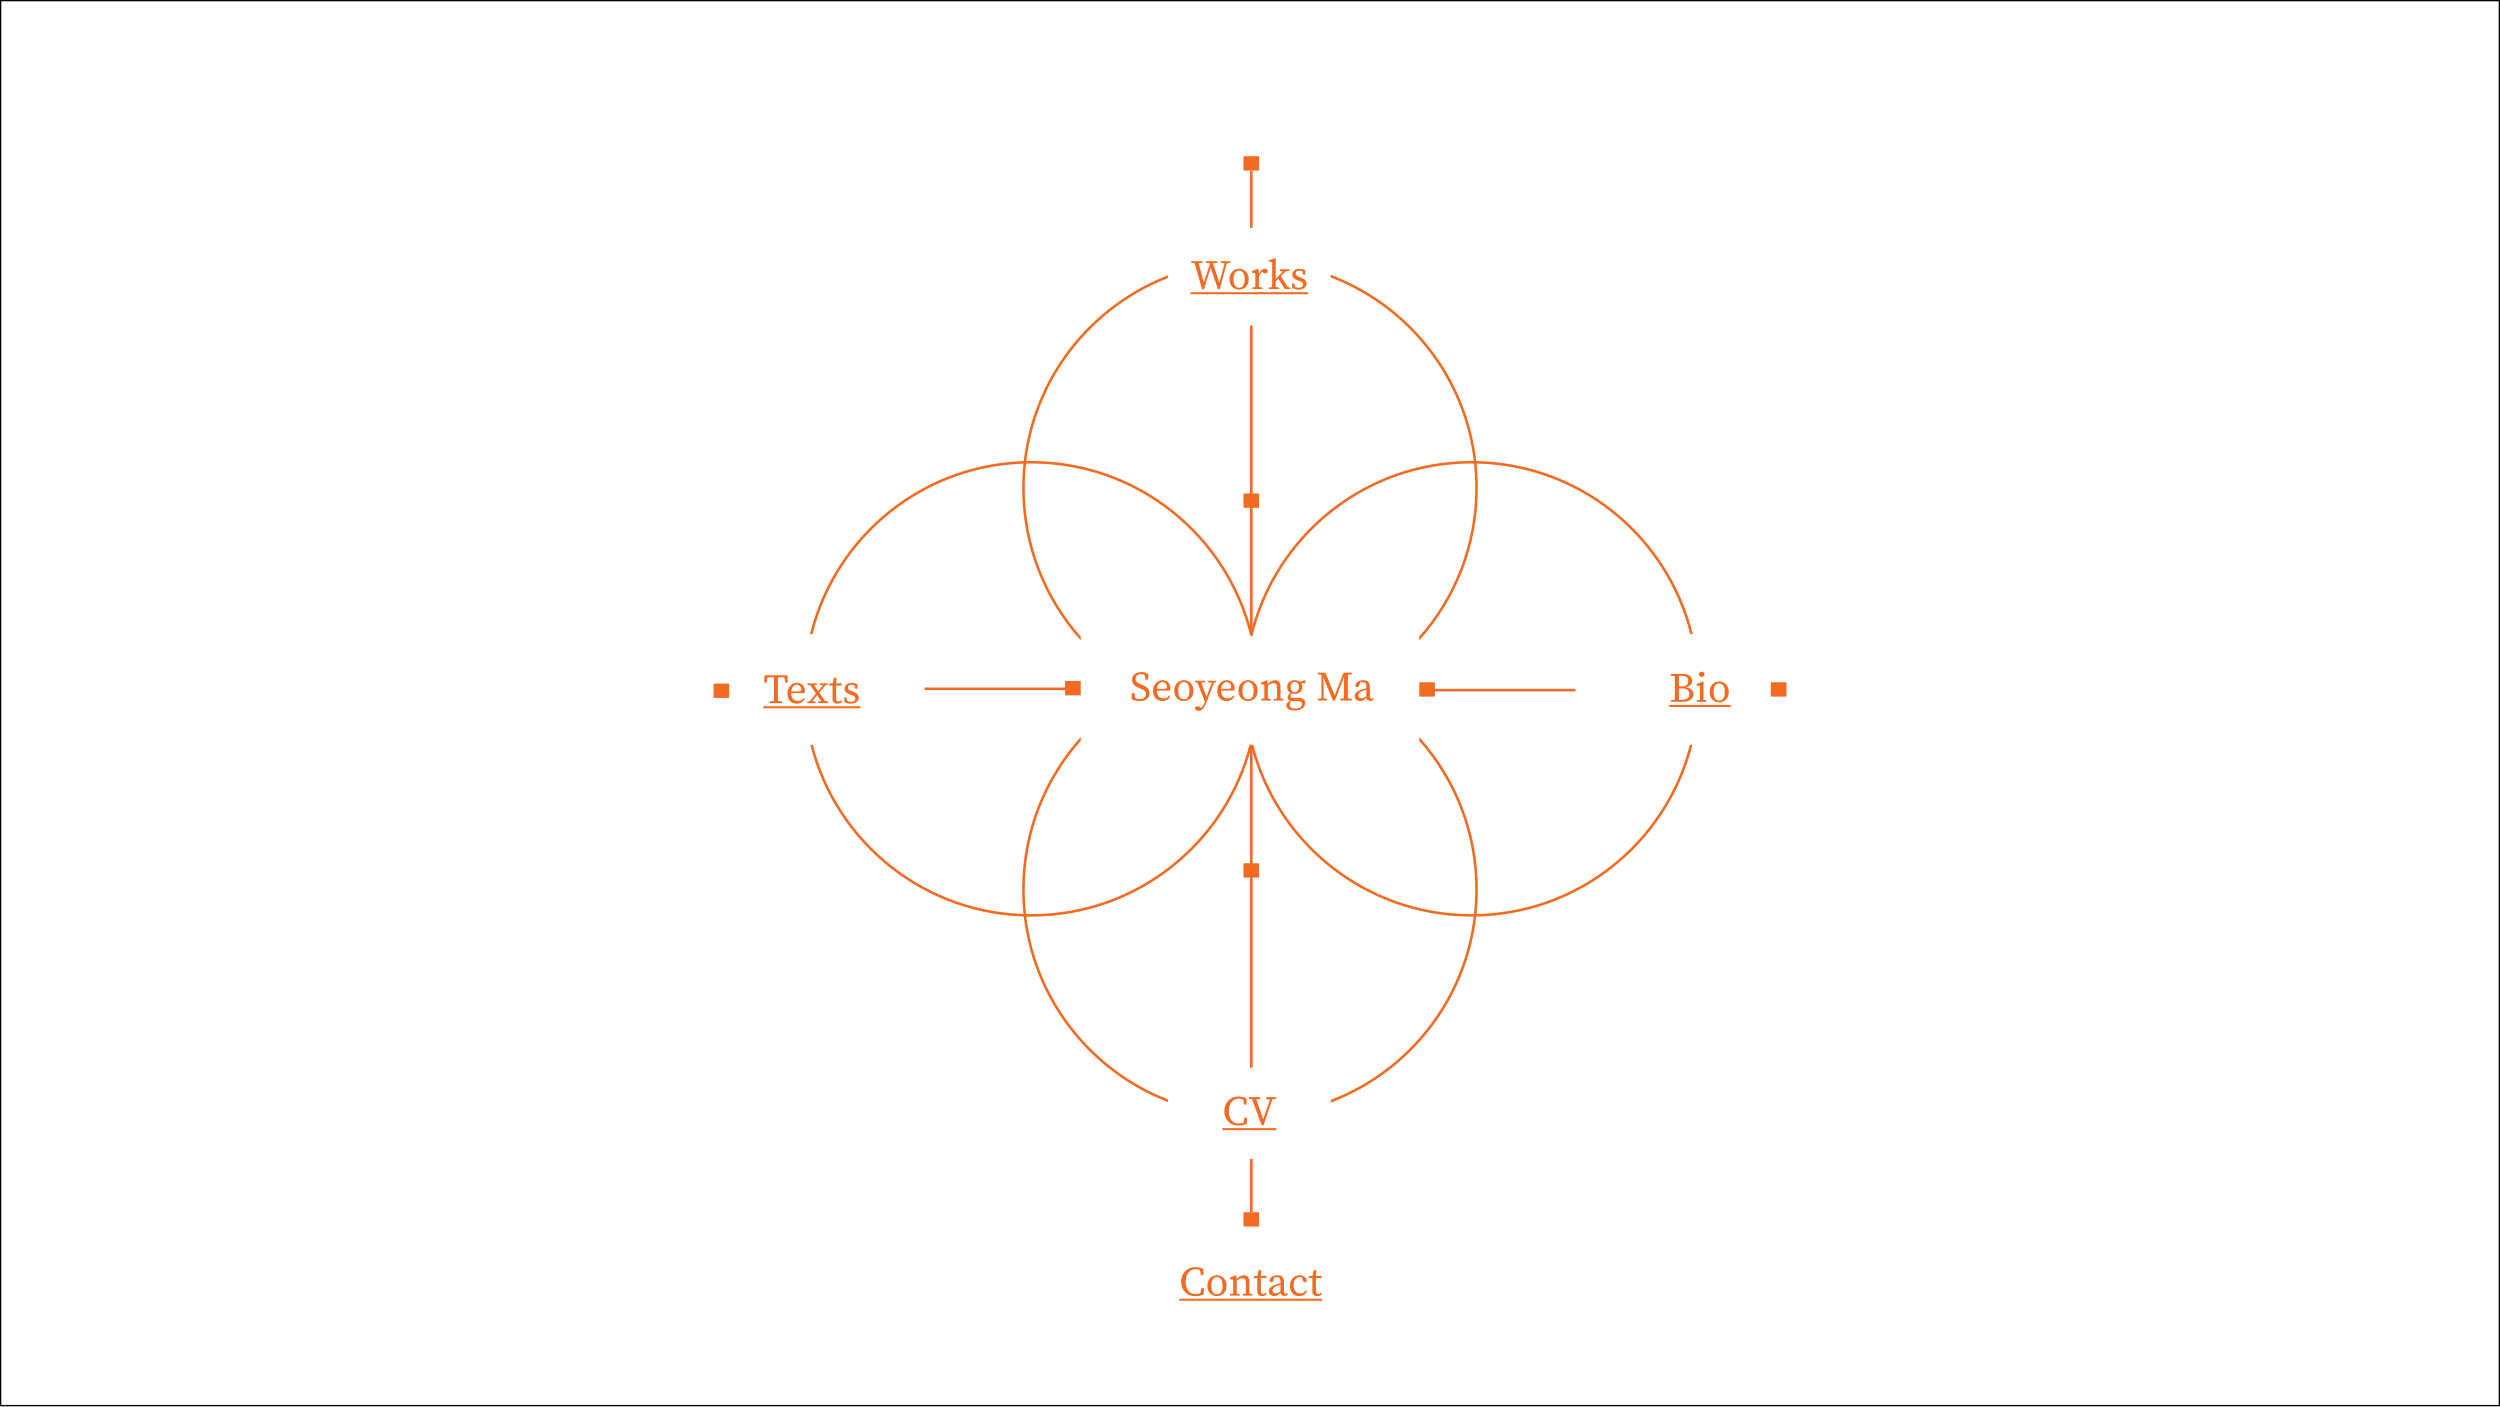
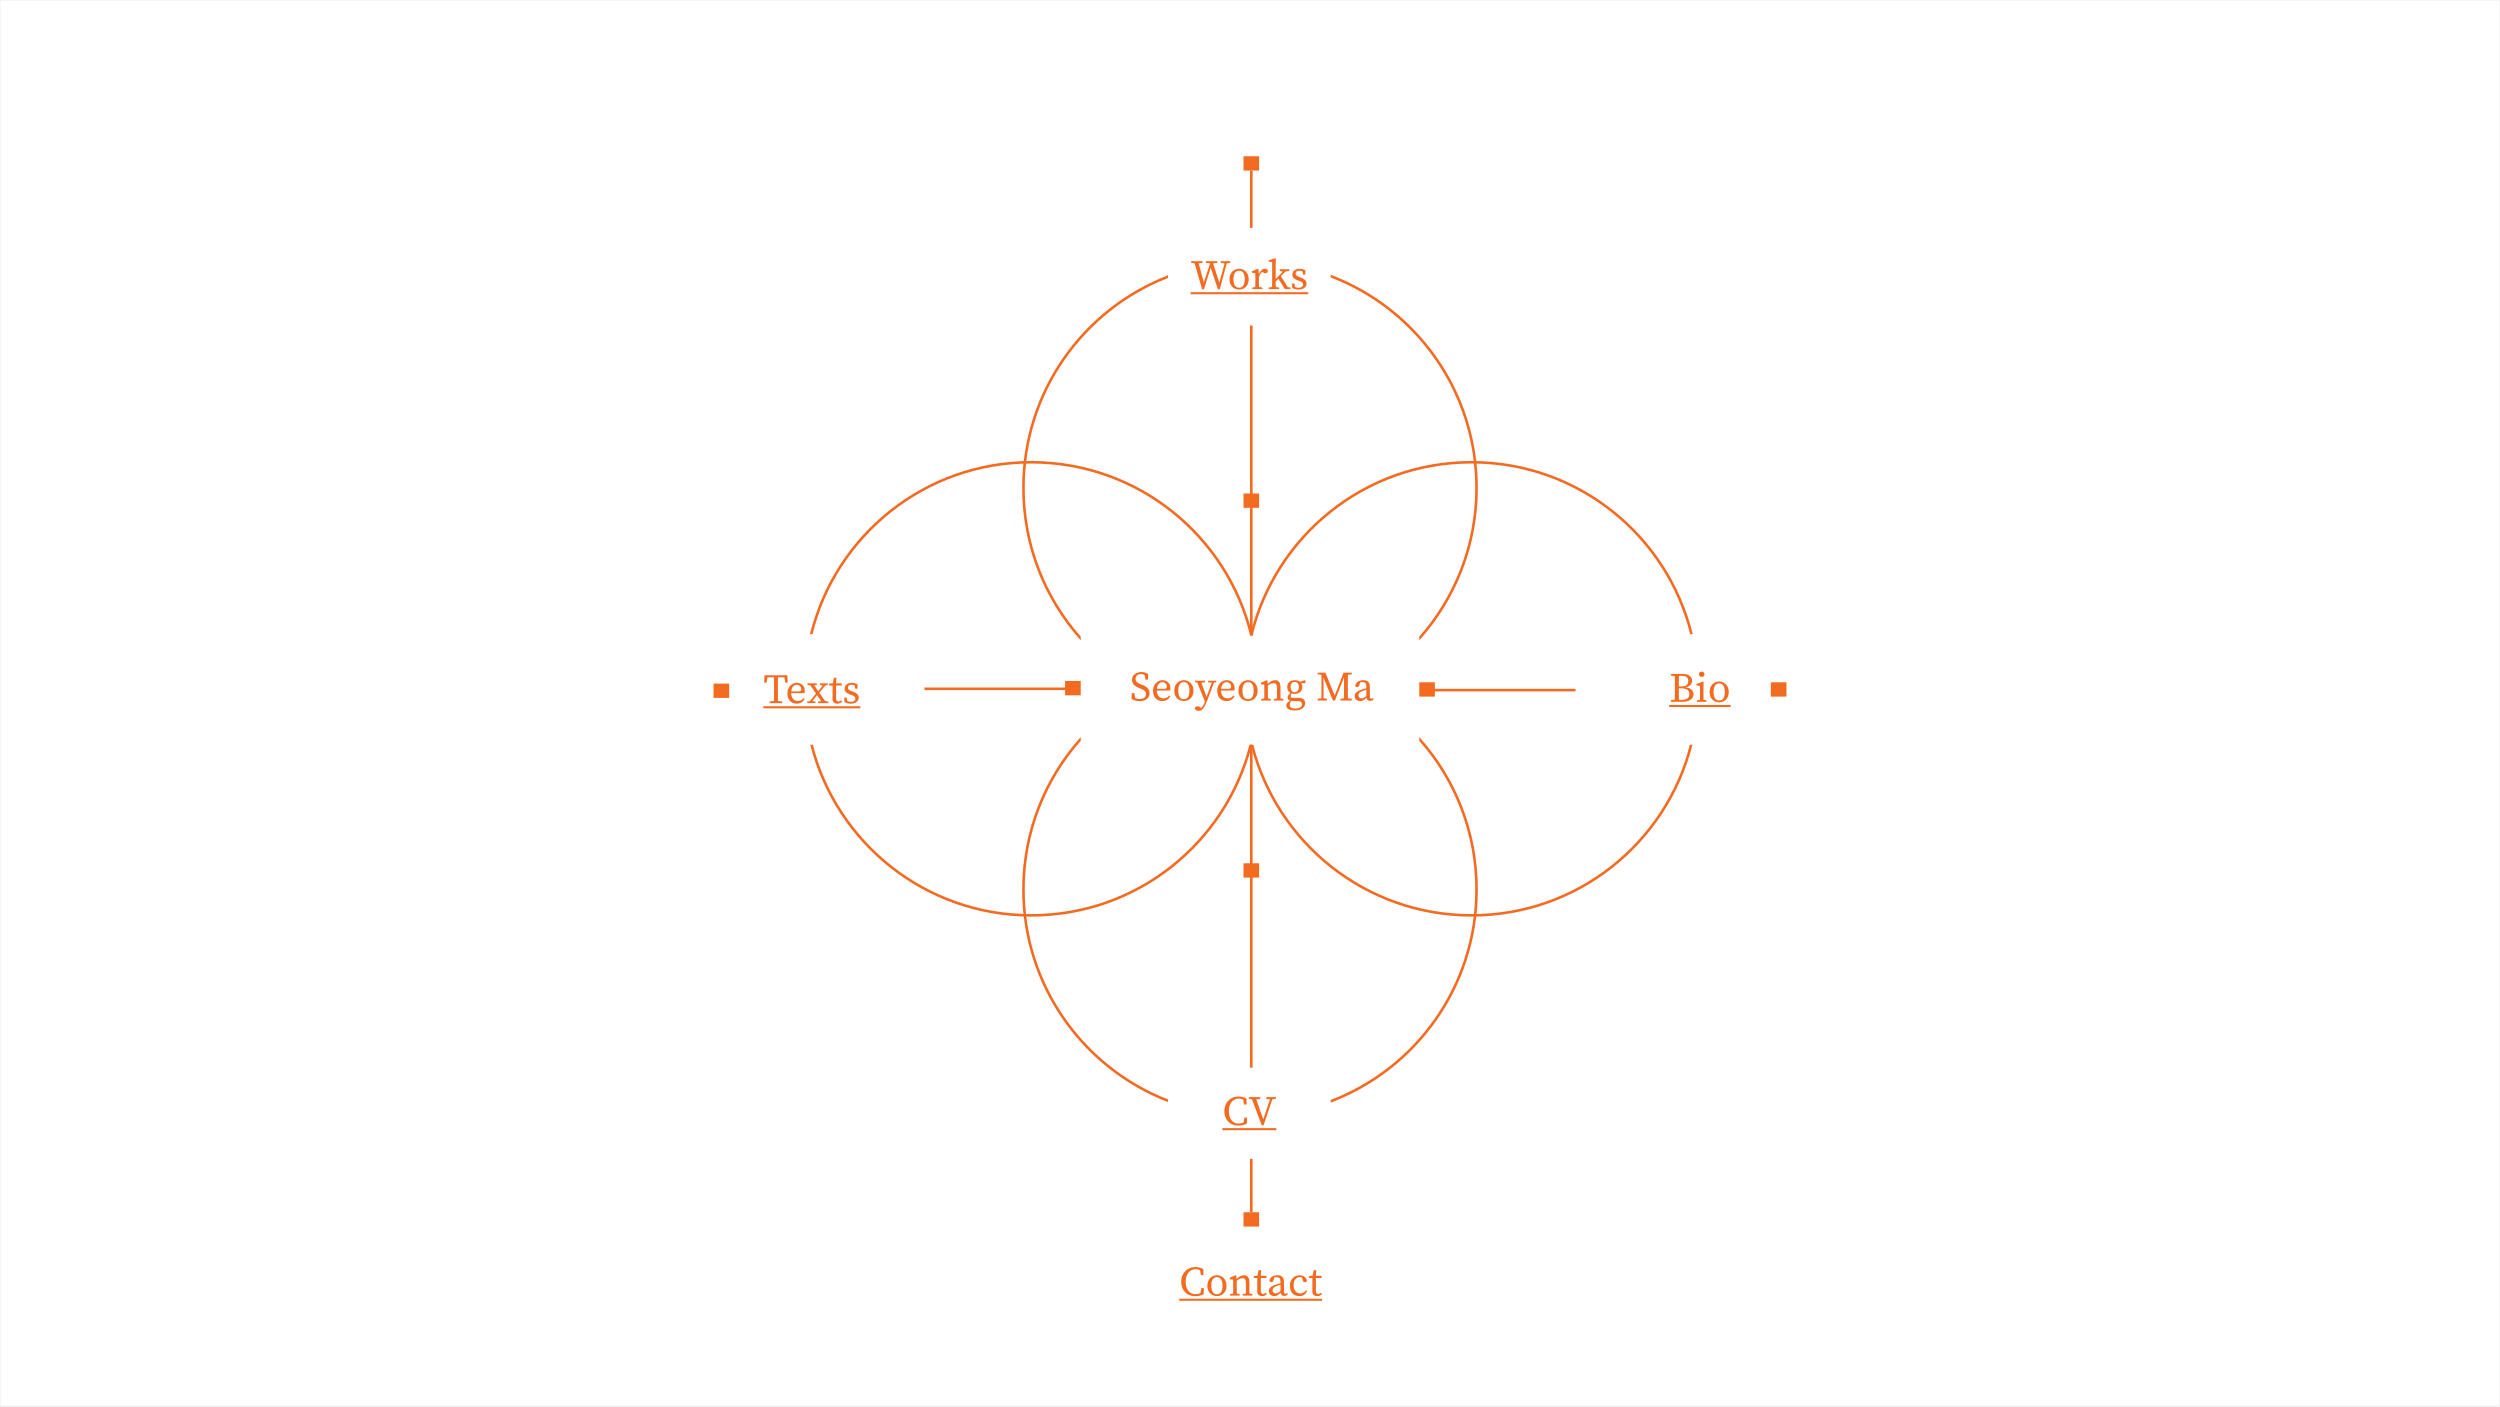
<svg xmlns="http://www.w3.org/2000/svg" width="1920" height="1080" viewBox="0 0 1920 1080" fill="none">
  <rect x="0.5" y="0.5" width="1919" height="1079" fill="white" />
-   <rect x="0.5" y="0.5" width="1919" height="1079" stroke="black" />
  <rect x="818" y="523" width="12" height="11" fill="#F36A21" />
  <rect x="1090" y="524" width="12" height="11" fill="#F36A21" />
  <rect x="955" y="379" width="12" height="11" fill="#F36A21" />
  <rect x="955" y="663" width="12" height="11" fill="#F36A21" />
  <rect x="548" y="525" width="12" height="11" fill="#F36A21" />
  <rect x="1360" y="524" width="12" height="11" fill="#F36A21" />
  <rect x="955" y="120" width="12" height="11" fill="#F36A21" />
  <rect x="955" y="931" width="12" height="11" fill="#F36A21" />
  <path d="M962 931H960V890H962V931ZM962 820H960V572H962V820ZM962 488H960V250H962V488ZM962 175H960V131H962V175Z" fill="#F36A21" />
  <path d="M1291.11 528.664H1289.35C1289.35 530.349 1289.35 531.907 1289.35 533.336C1289.37 534.744 1289.39 536.131 1289.41 537.496H1291.36C1293.41 537.496 1294.94 537.123 1295.94 536.376C1296.94 535.629 1297.44 534.552 1297.44 533.144C1297.44 531.651 1296.94 530.531 1295.94 529.784C1294.94 529.037 1293.33 528.664 1291.11 528.664ZM1291.62 519.064H1289.41C1289.39 520.429 1289.37 521.816 1289.35 523.224C1289.35 524.611 1289.35 525.933 1289.35 527.192H1291.01C1292.95 527.192 1294.36 526.861 1295.23 526.2C1296.11 525.539 1296.55 524.483 1296.55 523.032C1296.55 521.581 1296.13 520.557 1295.3 519.96C1294.49 519.363 1293.26 519.064 1291.62 519.064ZM1283.3 518.904V517.592H1292.58C1294.8 517.592 1296.51 518.083 1297.73 519.064C1298.95 520.045 1299.55 521.293 1299.55 522.808C1299.55 523.939 1299.17 524.973 1298.4 525.912C1297.63 526.851 1296.37 527.501 1294.59 527.864C1296.73 528.163 1298.26 528.792 1299.2 529.752C1300.16 530.712 1300.64 531.843 1300.64 533.144C1300.64 534.104 1300.35 535.032 1299.78 535.928C1299.22 536.824 1298.32 537.56 1297.06 538.136C1295.8 538.712 1294.15 539 1292.1 539H1283.3V537.688L1286.24 537.336C1286.29 535.992 1286.31 534.627 1286.31 533.24C1286.31 531.853 1286.31 530.467 1286.31 529.08V527.512C1286.31 526.125 1286.31 524.749 1286.31 523.384C1286.31 521.997 1286.29 520.621 1286.24 519.256L1283.3 518.904ZM1303.14 539V537.848L1305.54 537.4C1305.56 536.589 1305.57 535.715 1305.57 534.776C1305.59 533.816 1305.6 532.984 1305.6 532.28V530.776C1305.6 529.901 1305.59 529.176 1305.57 528.6C1305.57 528.003 1305.55 527.384 1305.5 526.744L1302.94 526.456V525.336L1307.87 523.384L1308.35 523.704L1308.26 528.056V532.28C1308.26 532.984 1308.26 533.816 1308.26 534.776C1308.28 535.715 1308.3 536.589 1308.32 537.4L1310.56 537.848V539H1303.14ZM1306.91 519.864C1306.31 519.864 1305.8 519.672 1305.38 519.288C1304.97 518.904 1304.77 518.413 1304.77 517.816C1304.77 517.197 1304.97 516.707 1305.38 516.344C1305.8 515.96 1306.31 515.768 1306.91 515.768C1307.51 515.768 1308.01 515.96 1308.42 516.344C1308.84 516.707 1309.06 517.197 1309.06 517.816C1309.06 518.413 1308.84 518.904 1308.42 519.288C1308.01 519.672 1307.51 519.864 1306.91 519.864ZM1320.31 539.416C1319.08 539.416 1317.89 539.128 1316.76 538.552C1315.65 537.955 1314.75 537.069 1314.04 535.896C1313.34 534.701 1312.99 533.229 1312.99 531.48C1312.99 529.709 1313.34 528.227 1314.04 527.032C1314.75 525.816 1315.65 524.909 1316.76 524.312C1317.89 523.693 1319.08 523.384 1320.31 523.384C1321.55 523.384 1322.73 523.693 1323.83 524.312C1324.97 524.909 1325.88 525.816 1326.59 527.032C1327.31 528.227 1327.67 529.709 1327.67 531.48C1327.67 533.229 1327.31 534.701 1326.59 535.896C1325.88 537.069 1324.97 537.955 1323.83 538.552C1322.73 539.128 1321.55 539.416 1320.31 539.416ZM1320.31 537.976C1321.7 537.976 1322.77 537.432 1323.51 536.344C1324.26 535.235 1324.63 533.613 1324.63 531.48C1324.63 529.325 1324.26 527.683 1323.51 526.552C1322.77 525.421 1321.7 524.856 1320.31 524.856C1318.93 524.856 1317.86 525.421 1317.11 526.552C1316.39 527.683 1316.03 529.325 1316.03 531.48C1316.03 533.613 1316.39 535.235 1317.11 536.344C1317.86 537.432 1318.93 537.976 1320.31 537.976Z" fill="#F36A21" />
  <path d="M1281.89 541.4H1329.11V543H1281.89V541.4Z" fill="#F36A21" />
  <a href="https://www.seoyeong-ma.com/bio.html">
    <rect fill="black" fill-opacity="0" x="30.891" y="9.452" width="47.224" height="40.096" />
  </a>
  <path d="M586.89 524.288L587.146 518.592H604.682L604.938 524.288H603.082L602.378 520.192H597.482C597.461 521.557 597.439 522.933 597.418 524.32C597.418 525.707 597.418 527.104 597.418 528.512V530.08C597.418 531.445 597.418 532.821 597.418 534.208C597.439 535.573 597.461 536.949 597.482 538.336L600.746 538.688V540H591.082V538.688L594.346 538.336C594.389 536.971 594.41 535.605 594.41 534.24C594.41 532.853 594.41 531.467 594.41 530.08V528.512C594.41 527.125 594.41 525.739 594.41 524.352C594.41 522.965 594.389 521.579 594.346 520.192H589.45L588.746 524.288H586.89ZM611.921 525.856C611.323 525.856 610.715 526.027 610.097 526.368C609.499 526.709 608.977 527.253 608.529 528C608.102 528.747 607.825 529.739 607.697 530.976H613.521C614.289 530.976 614.79 530.816 615.025 530.496C615.281 530.176 615.409 529.781 615.409 529.312C615.409 528.693 615.249 528.128 614.929 527.616C614.63 527.083 614.214 526.656 613.681 526.336C613.169 526.016 612.582 525.856 611.921 525.856ZM611.889 540.416C609.734 540.416 608.006 539.723 606.705 538.336C605.403 536.928 604.753 534.997 604.753 532.544C604.753 530.901 605.083 529.472 605.745 528.256C606.427 527.04 607.323 526.091 608.433 525.408C609.563 524.725 610.79 524.384 612.113 524.384C613.222 524.384 614.225 524.629 615.121 525.12C616.017 525.611 616.731 526.315 617.265 527.232C617.798 528.128 618.065 529.227 618.065 530.528C618.065 530.891 618.043 531.232 618.001 531.552C617.958 531.851 617.905 532.107 617.841 532.32H607.633C607.675 534.283 608.166 535.776 609.105 536.8C610.043 537.824 611.281 538.336 612.817 538.336C613.841 538.336 614.694 538.133 615.377 537.728C616.059 537.301 616.689 536.757 617.265 536.096L618.033 536.704C617.435 537.835 616.625 538.741 615.601 539.424C614.577 540.085 613.339 540.416 611.889 540.416ZM629.737 526.048V524.8H635.721V526.048L633.833 526.4L629.257 532.032L633.705 538.4L636.137 538.848V540H628.329V538.848L630.601 538.432L627.465 533.856L623.945 538.432L626.345 538.848V540H619.945V538.848L621.993 538.464L626.665 532.672L622.377 526.4L620.169 526.048V524.8H627.305V526.048L625.353 526.4L628.425 530.848L631.849 526.464L629.737 526.048ZM643.029 540.416C641.919 540.416 641.034 540.117 640.373 539.52C639.711 538.923 639.381 538.005 639.381 536.768C639.381 536.363 639.381 535.968 639.381 535.584C639.402 535.179 639.413 534.667 639.413 534.048V526.496H636.757V525.088L639.605 524.736L640.437 520.448H642.357L642.165 524.8H646.485V526.496H642.133V536.416C642.133 537.227 642.293 537.824 642.613 538.208C642.933 538.571 643.359 538.752 643.893 538.752C644.255 538.752 644.597 538.677 644.917 538.528C645.258 538.379 645.631 538.165 646.037 537.888L646.805 538.72C645.93 539.851 644.671 540.416 643.029 540.416ZM653.275 540.416C652.379 540.416 651.558 540.309 650.811 540.096C650.064 539.904 649.296 539.605 648.507 539.2L648.379 535.68H650.139L650.747 538.464C651.494 538.805 652.358 538.976 653.339 538.976C654.555 538.976 655.451 538.752 656.027 538.304C656.624 537.856 656.923 537.269 656.923 536.544C656.923 535.861 656.678 535.317 656.187 534.912C655.696 534.485 654.95 534.101 653.947 533.76L652.475 533.216C651.302 532.789 650.363 532.235 649.659 531.552C648.955 530.869 648.603 529.984 648.603 528.896C648.603 528.107 648.816 527.371 649.243 526.688C649.67 526.005 650.299 525.451 651.131 525.024C651.963 524.597 652.976 524.384 654.171 524.384C655.046 524.384 655.835 524.501 656.539 524.736C657.264 524.949 657.968 525.269 658.651 525.696L658.523 528.96H656.859L656.347 526.4C655.622 526.037 654.886 525.856 654.139 525.856C653.158 525.856 652.411 526.059 651.899 526.464C651.408 526.848 651.163 527.371 651.163 528.032C651.163 528.736 651.376 529.269 651.803 529.632C652.251 529.995 653.019 530.379 654.107 530.784L655.099 531.136C656.699 531.733 657.83 532.416 658.491 533.184C659.174 533.952 659.515 534.837 659.515 535.84C659.515 536.651 659.28 537.408 658.811 538.112C658.342 538.795 657.648 539.349 656.731 539.776C655.814 540.203 654.662 540.416 653.275 540.416Z" fill="#F36A21" />
  <path d="M586.25 542.4H660.763V544H586.25V542.4Z" fill="#F36A21" />
  <a href="https://www.seoyeong-ma.com/texts.html">
    <rect fill="black" fill-opacity="0" x="17.25" y="9.452" width="74.513" height="40.096" />
  </a>
  <path d="M937.576 201.904V200.592H944.84V201.904L942.152 202.288L936.744 222.224H935.368L929.832 205.648L924.616 222.224H923.24L917.48 202.224L914.824 201.904V200.592H923.528V201.904L920.584 202.256L924.52 216.944L929.384 202.288L926.184 201.904V200.592H934.888V201.904L931.656 202.288L936.424 217.104L940.488 202.32L937.576 201.904ZM951.612 222.416C950.374 222.416 949.19 222.128 948.06 221.552C946.95 220.955 946.044 220.069 945.34 218.896C944.636 217.701 944.284 216.229 944.284 214.48C944.284 212.709 944.636 211.227 945.34 210.032C946.044 208.816 946.95 207.909 948.06 207.312C949.19 206.693 950.374 206.384 951.612 206.384C952.849 206.384 954.022 206.693 955.132 207.312C956.262 207.909 957.18 208.816 957.884 210.032C958.609 211.227 958.972 212.709 958.972 214.48C958.972 216.229 958.609 217.701 957.884 218.896C957.18 220.069 956.262 220.955 955.132 221.552C954.022 222.128 952.849 222.416 951.612 222.416ZM951.612 220.976C952.998 220.976 954.065 220.432 954.812 219.344C955.558 218.235 955.932 216.613 955.932 214.48C955.932 212.325 955.558 210.683 954.812 209.552C954.065 208.421 952.998 207.856 951.612 207.856C950.225 207.856 949.158 208.421 948.412 209.552C947.686 210.683 947.324 212.325 947.324 214.48C947.324 216.613 947.686 218.235 948.412 219.344C949.158 220.432 950.225 220.976 951.612 220.976ZM961.75 222V220.848L964.054 220.432C964.076 219.621 964.086 218.747 964.086 217.808C964.108 216.848 964.118 216.005 964.118 215.28V213.744C964.118 212.869 964.108 212.144 964.086 211.568C964.086 210.992 964.065 210.384 964.022 209.744L961.494 209.456V208.336L965.974 206.384L966.454 206.704L966.806 210.48C967.34 209.2 968.022 208.197 968.854 207.472C969.708 206.747 970.561 206.384 971.414 206.384C971.905 206.384 972.364 206.491 972.79 206.704C973.217 206.917 973.526 207.205 973.718 207.568C973.718 209.125 973.089 209.904 971.83 209.904C971.468 209.904 971.126 209.84 970.806 209.712C970.486 209.563 970.177 209.36 969.878 209.104L969.494 208.752C968.854 209.221 968.321 209.797 967.894 210.48C967.468 211.163 967.116 211.963 966.838 212.88V215.28C966.838 215.984 966.838 216.805 966.838 217.744C966.86 218.683 966.881 219.557 966.902 220.368L969.526 220.848V222H961.75ZM974.394 222V220.848L976.954 220.4C976.975 219.547 976.986 218.693 976.986 217.84C977.007 216.965 977.018 216.112 977.018 215.28V201.232L974.394 200.912V199.792L979.386 198.352L979.834 198.608L979.706 203.152V214.32L985.178 208.624L982.81 208.048V206.8H990.266V208.048L987.258 208.496L983.738 212.112L988.986 220.464L991.098 220.848V222H986.746L981.818 214.064L979.706 216.24C979.706 216.923 979.706 217.616 979.706 218.32C979.727 219.024 979.748 219.717 979.77 220.4L982.33 220.848V222H974.394ZM997.181 222.416C996.285 222.416 995.464 222.309 994.717 222.096C993.971 221.904 993.203 221.605 992.413 221.2L992.285 217.68H994.045L994.653 220.464C995.4 220.805 996.264 220.976 997.245 220.976C998.461 220.976 999.357 220.752 999.933 220.304C1000.53 219.856 1000.83 219.269 1000.83 218.544C1000.83 217.861 1000.58 217.317 1000.09 216.912C999.603 216.485 998.856 216.101 997.853 215.76L996.381 215.216C995.208 214.789 994.269 214.235 993.565 213.552C992.861 212.869 992.509 211.984 992.509 210.896C992.509 210.107 992.723 209.371 993.149 208.688C993.576 208.005 994.205 207.451 995.037 207.024C995.869 206.597 996.883 206.384 998.077 206.384C998.952 206.384 999.741 206.501 1000.45 206.736C1001.17 206.949 1001.87 207.269 1002.56 207.696L1002.43 210.96H1000.77L1000.25 208.4C999.528 208.037 998.792 207.856 998.045 207.856C997.064 207.856 996.317 208.059 995.805 208.464C995.315 208.848 995.069 209.371 995.069 210.032C995.069 210.736 995.283 211.269 995.709 211.632C996.157 211.995 996.925 212.379 998.013 212.784L999.005 213.136C1000.61 213.733 1001.74 214.416 1002.4 215.184C1003.08 215.952 1003.42 216.837 1003.42 217.84C1003.42 218.651 1003.19 219.408 1002.72 220.112C1002.25 220.795 1001.55 221.349 1000.64 221.776C999.72 222.203 998.568 222.416 997.181 222.416Z" fill="#F36A21" />
  <path d="M914.344 224.4H1004.67V226H914.344V224.4Z" fill="#F36A21" />
  <a href="https://www.seoyeong-ma.com/works.html">
    <rect fill="black" fill-opacity="0" x="9.344" y="9.452" width="90.326" height="40.096" />
  </a>
  <path d="M951.133 864.48C948.979 864.48 947.08 864.011 945.437 863.072C943.816 862.112 942.547 860.789 941.629 859.104C940.733 857.419 940.285 855.477 940.285 853.28C940.285 851.659 940.552 850.176 941.085 848.832C941.64 847.467 942.397 846.283 943.357 845.28C944.339 844.277 945.48 843.499 946.781 842.944C948.104 842.389 949.544 842.112 951.101 842.112C951.976 842.112 952.957 842.219 954.045 842.432C955.133 842.624 956.211 843.029 957.277 843.648L957.405 848.288H955.421L954.781 844.576C954.205 844.256 953.64 844.032 953.085 843.904C952.552 843.776 952.029 843.712 951.517 843.712C950.088 843.712 948.787 844.075 947.613 844.8C946.44 845.525 945.501 846.603 944.797 848.032C944.115 849.44 943.773 851.189 943.773 853.28C943.773 855.371 944.093 857.131 944.733 858.56C945.373 859.989 946.259 861.067 947.389 861.792C948.541 862.517 949.843 862.88 951.293 862.88C951.912 862.88 952.541 862.816 953.181 862.688C953.843 862.539 954.483 862.315 955.101 862.016L955.741 858.304H957.725L957.597 862.944C956.616 863.477 955.571 863.861 954.461 864.096C953.373 864.352 952.264 864.48 951.133 864.48ZM959.136 843.904V842.592H967.872V844.032L964.8 844.32L970.176 859.648L975.36 844.352L972.544 844.032V842.592H979.936V843.904L977.152 844.288L970.4 864.224H968.992L961.536 844.192L959.136 843.904Z" fill="#F36A21" />
  <path d="M938.781 866.4H980.224V868H938.781V866.4Z" fill="#F36A21" />
  <a href="https://www.seoyeong-ma.com/cv.html">
    <rect fill="black" fill-opacity="0" x="33.781" y="9.452" width="41.443" height="40.096" />
  </a>
  <path d="M917.993 995.48C915.838 995.48 913.939 995.011 912.297 994.072C910.675 993.112 909.406 991.789 908.489 990.104C907.593 988.419 907.145 986.477 907.145 984.28C907.145 982.659 907.411 981.176 907.945 979.832C908.499 978.467 909.257 977.283 910.217 976.28C911.198 975.277 912.339 974.499 913.641 973.944C914.963 973.389 916.403 973.112 917.961 973.112C918.835 973.112 919.817 973.219 920.905 973.432C921.993 973.624 923.07 974.029 924.137 974.648L924.265 979.288H922.281L921.641 975.576C921.065 975.256 920.499 975.032 919.945 974.904C919.411 974.776 918.889 974.712 918.377 974.712C916.947 974.712 915.646 975.075 914.473 975.8C913.299 976.525 912.361 977.603 911.657 979.032C910.974 980.44 910.633 982.189 910.633 984.28C910.633 986.371 910.953 988.131 911.593 989.56C912.233 990.989 913.118 992.067 914.249 992.792C915.401 993.517 916.702 993.88 918.153 993.88C918.771 993.88 919.401 993.816 920.041 993.688C920.702 993.539 921.342 993.315 921.961 993.016L922.601 989.304H924.585L924.457 993.944C923.475 994.477 922.43 994.861 921.321 995.096C920.233 995.352 919.123 995.48 917.993 995.48ZM934.596 995.416C933.359 995.416 932.175 995.128 931.044 994.552C929.935 993.955 929.028 993.069 928.324 991.896C927.62 990.701 927.268 989.229 927.268 987.48C927.268 985.709 927.62 984.227 928.324 983.032C929.028 981.816 929.935 980.909 931.044 980.312C932.175 979.693 933.359 979.384 934.596 979.384C935.833 979.384 937.007 979.693 938.116 980.312C939.247 980.909 940.164 981.816 940.868 983.032C941.593 984.227 941.956 985.709 941.956 987.48C941.956 989.229 941.593 990.701 940.868 991.896C940.164 993.069 939.247 993.955 938.116 994.552C937.007 995.128 935.833 995.416 934.596 995.416ZM934.596 993.976C935.983 993.976 937.049 993.432 937.796 992.344C938.543 991.235 938.916 989.613 938.916 987.48C938.916 985.325 938.543 983.683 937.796 982.552C937.049 981.421 935.983 980.856 934.596 980.856C933.209 980.856 932.143 981.421 931.396 982.552C930.671 983.683 930.308 985.325 930.308 987.48C930.308 989.613 930.671 991.235 931.396 992.344C932.143 993.432 933.209 993.976 934.596 993.976ZM944.671 995V993.848L947.039 993.4C947.06 992.589 947.071 991.715 947.071 990.776C947.092 989.837 947.103 989.005 947.103 988.28V986.744C947.103 985.869 947.092 985.144 947.071 984.568C947.071 983.992 947.049 983.384 947.007 982.744L944.479 982.456V981.336L948.959 979.384L949.439 979.704L949.695 982.264C950.484 981.411 951.391 980.717 952.415 980.184C953.439 979.651 954.441 979.384 955.423 979.384C956.809 979.384 957.833 979.853 958.495 980.792C959.177 981.709 959.519 983.213 959.519 985.304V988.28C959.519 989.005 959.519 989.837 959.519 990.776C959.54 991.715 959.561 992.589 959.583 993.4L961.823 993.848V995H954.399V993.848L956.767 993.4C956.788 992.611 956.799 991.747 956.799 990.808C956.82 989.848 956.831 989.005 956.831 988.28V985.56C956.831 984.088 956.617 983.075 956.191 982.52C955.785 981.965 955.113 981.688 954.175 981.688C953.449 981.688 952.745 981.837 952.063 982.136C951.38 982.435 950.633 982.925 949.823 983.608V988.28C949.823 988.984 949.823 989.816 949.823 990.776C949.844 991.715 949.865 992.589 949.887 993.4L952.095 993.848V995H944.671ZM969.201 995.416C968.091 995.416 967.206 995.117 966.545 994.52C965.883 993.923 965.553 993.005 965.553 991.768C965.553 991.363 965.553 990.968 965.553 990.584C965.574 990.179 965.585 989.667 965.585 989.048V981.496H962.929V980.088L965.777 979.736L966.609 975.448H968.529L968.337 979.8H972.657V981.496H968.305V991.416C968.305 992.227 968.465 992.824 968.785 993.208C969.105 993.571 969.531 993.752 970.065 993.752C970.427 993.752 970.769 993.677 971.089 993.528C971.43 993.379 971.803 993.165 972.209 992.888L972.977 993.72C972.102 994.851 970.843 995.416 969.201 995.416ZM986.359 995.32C985.591 995.32 984.951 995.096 984.439 994.648C983.927 994.2 983.607 993.603 983.479 992.856C982.604 993.709 981.836 994.349 981.175 994.776C980.514 995.203 979.714 995.416 978.775 995.416C977.602 995.416 976.588 995.085 975.735 994.424C974.903 993.741 974.487 992.739 974.487 991.416C974.487 990.797 974.626 990.221 974.903 989.688C975.202 989.155 975.735 988.632 976.503 988.12C977.271 987.608 978.37 987.096 979.799 986.584C980.29 986.413 980.855 986.232 981.495 986.04C982.135 985.848 982.775 985.677 983.415 985.528V984.728C983.415 983.171 983.18 982.136 982.711 981.624C982.242 981.112 981.474 980.856 980.407 980.856C980.172 980.856 979.906 980.867 979.607 980.888C979.33 980.909 979.02 980.963 978.679 981.048L978.071 983.128C977.772 984.152 977.218 984.664 976.407 984.664C975.511 984.664 975.01 984.227 974.903 983.352C975.202 982.136 975.906 981.176 977.015 980.472C978.146 979.747 979.522 979.384 981.143 979.384C982.828 979.384 984.076 979.811 984.887 980.664C985.698 981.496 986.103 982.925 986.103 984.952V991.768C986.103 992.451 986.21 992.941 986.423 993.24C986.636 993.517 986.914 993.656 987.255 993.656C987.532 993.656 987.767 993.592 987.959 993.464C988.151 993.336 988.332 993.165 988.503 992.952L989.143 993.656C988.759 994.275 988.332 994.712 987.863 994.968C987.415 995.203 986.914 995.32 986.359 995.32ZM977.335 990.936C977.335 991.789 977.58 992.397 978.071 992.76C978.562 993.123 979.17 993.304 979.895 993.304C980.215 993.304 980.514 993.261 980.791 993.176C981.09 993.091 981.442 992.931 981.847 992.696C982.252 992.44 982.775 992.077 983.415 991.608V986.712C982.86 986.861 982.316 987.032 981.783 987.224C981.25 987.395 980.812 987.544 980.471 987.672C979.554 988.035 978.871 988.408 978.423 988.792C977.975 989.176 977.676 989.549 977.527 989.912C977.399 990.275 977.335 990.616 977.335 990.936ZM997.872 995.416C995.675 995.416 993.925 994.701 992.624 993.272C991.323 991.843 990.672 989.901 990.672 987.448C990.672 985.763 991.013 984.323 991.696 983.128C992.4 981.912 993.317 980.984 994.448 980.344C995.579 979.704 996.784 979.384 998.064 979.384C999.024 979.384 999.909 979.565 1000.72 979.928C1001.53 980.291 1002.2 980.792 1002.74 981.432C1003.27 982.051 1003.6 982.755 1003.73 983.544C1003.58 984.355 1003.09 984.76 1002.26 984.76C1001.72 984.76 1001.32 984.621 1001.04 984.344C1000.78 984.045 1000.6 983.672 1000.5 983.224L999.92 981.112C999.621 981.005 999.323 980.941 999.024 980.92C998.747 980.877 998.469 980.856 998.192 980.856C996.827 980.856 995.696 981.389 994.8 982.456C993.925 983.523 993.488 985.08 993.488 987.128C993.488 989.133 993.968 990.669 994.928 991.736C995.888 992.803 997.115 993.336 998.608 993.336C999.525 993.336 1000.37 993.133 1001.14 992.728C1001.9 992.301 1002.53 991.693 1003.02 990.904L1003.82 991.32C1003.38 992.643 1002.65 993.656 1001.65 994.36C1000.65 995.064 999.387 995.416 997.872 995.416ZM1011.51 995.416C1010.4 995.416 1009.52 995.117 1008.86 994.52C1008.2 993.923 1007.87 993.005 1007.87 991.768C1007.87 991.363 1007.87 990.968 1007.87 990.584C1007.89 990.179 1007.9 989.667 1007.9 989.048V981.496H1005.24V980.088L1008.09 979.736L1008.92 975.448H1010.84L1010.65 979.8H1014.97V981.496H1010.62V991.416C1010.62 992.227 1010.78 992.824 1011.1 993.208C1011.42 993.571 1011.84 993.752 1012.38 993.752C1012.74 993.752 1013.08 993.677 1013.4 993.528C1013.74 993.379 1014.12 993.165 1014.52 992.888L1015.29 993.72C1014.41 994.851 1013.16 995.416 1011.51 995.416Z" fill="#F36A21" />
  <path d="M905.641 997.4H1015.35V999H905.641V997.4Z" fill="#F36A21" />
  <a href="https://www.seoyeong-ma.com/contact.html">
    <rect fill="black" fill-opacity="0" x="14.641" y="10.452" width="109.713" height="40.096" />
  </a>
  <path d="M875.254 538.48C874.06 538.48 872.908 538.32 871.798 538C870.689 537.659 869.761 537.253 869.014 536.784L869.206 532.304H871.19L871.83 536.08C872.321 536.357 872.822 536.56 873.334 536.688C873.868 536.816 874.476 536.88 875.158 536.88C876.673 536.88 877.878 536.549 878.774 535.888C879.67 535.205 880.118 534.245 880.118 533.008C880.118 531.984 879.798 531.195 879.158 530.64C878.54 530.064 877.548 529.509 876.182 528.976L874.934 528.464C873.292 527.824 871.958 527.003 870.934 526C869.932 524.976 869.43 523.653 869.43 522.032C869.43 520.795 869.74 519.739 870.358 518.864C870.998 517.989 871.862 517.317 872.95 516.848C874.038 516.357 875.265 516.112 876.63 516.112C877.697 516.112 878.668 516.261 879.542 516.56C880.417 516.859 881.196 517.264 881.878 517.776L881.686 521.968H879.734L879.062 518.352C878.273 517.925 877.398 517.712 876.438 517.712C875.222 517.712 874.198 518.021 873.366 518.64C872.534 519.237 872.118 520.133 872.118 521.328C872.118 522.309 872.428 523.12 873.046 523.76C873.686 524.4 874.582 524.944 875.734 525.392L877.014 525.872C879.105 526.683 880.598 527.6 881.494 528.624C882.39 529.627 882.838 530.885 882.838 532.4C882.838 533.659 882.508 534.747 881.846 535.664C881.206 536.56 880.321 537.253 879.19 537.744C878.06 538.235 876.748 538.48 875.254 538.48ZM892.717 523.856C892.12 523.856 891.512 524.027 890.893 524.368C890.296 524.709 889.773 525.253 889.325 526C888.899 526.747 888.621 527.739 888.493 528.976H894.317C895.085 528.976 895.587 528.816 895.821 528.496C896.077 528.176 896.205 527.781 896.205 527.312C896.205 526.693 896.045 526.128 895.725 525.616C895.427 525.083 895.011 524.656 894.477 524.336C893.965 524.016 893.379 523.856 892.717 523.856ZM892.685 538.416C890.531 538.416 888.803 537.723 887.501 536.336C886.2 534.928 885.549 532.997 885.549 530.544C885.549 528.901 885.88 527.472 886.541 526.256C887.224 525.04 888.12 524.091 889.229 523.408C890.36 522.725 891.587 522.384 892.909 522.384C894.019 522.384 895.021 522.629 895.917 523.12C896.813 523.611 897.528 524.315 898.061 525.232C898.595 526.128 898.861 527.227 898.861 528.528C898.861 528.891 898.84 529.232 898.797 529.552C898.755 529.851 898.701 530.107 898.637 530.32H888.429C888.472 532.283 888.963 533.776 889.901 534.8C890.84 535.824 892.077 536.336 893.613 536.336C894.637 536.336 895.491 536.133 896.173 535.728C896.856 535.301 897.485 534.757 898.061 534.096L898.829 534.704C898.232 535.835 897.421 536.741 896.397 537.424C895.373 538.085 894.136 538.416 892.685 538.416ZM909.19 538.416C907.953 538.416 906.769 538.128 905.638 537.552C904.529 536.955 903.622 536.069 902.918 534.896C902.214 533.701 901.862 532.229 901.862 530.48C901.862 528.709 902.214 527.227 902.918 526.032C903.622 524.816 904.529 523.909 905.638 523.312C906.769 522.693 907.953 522.384 909.19 522.384C910.427 522.384 911.601 522.693 912.71 523.312C913.841 523.909 914.758 524.816 915.462 526.032C916.187 527.227 916.55 528.709 916.55 530.48C916.55 532.229 916.187 533.701 915.462 534.896C914.758 536.069 913.841 536.955 912.71 537.552C911.601 538.128 910.427 538.416 909.19 538.416ZM909.19 536.976C910.577 536.976 911.643 536.432 912.39 535.344C913.137 534.235 913.51 532.613 913.51 530.48C913.51 528.325 913.137 526.683 912.39 525.552C911.643 524.421 910.577 523.856 909.19 523.856C907.803 523.856 906.737 524.421 905.99 525.552C905.265 526.683 904.902 528.325 904.902 530.48C904.902 532.613 905.265 534.235 905.99 535.344C906.737 536.432 907.803 536.976 909.19 536.976ZM927.816 523.952V522.8H934.056V523.952L932.328 524.304L927.176 537.904C926.109 540.741 925.075 542.789 924.072 544.048C923.091 545.328 921.939 545.968 920.616 545.968C919.827 545.968 919.133 545.765 918.536 545.36C917.96 544.976 917.672 544.475 917.672 543.856C917.779 543.387 918.035 543.035 918.44 542.8C918.867 542.565 919.325 542.448 919.816 542.448C920.243 542.448 920.637 542.533 921 542.704C921.363 542.896 921.757 543.216 922.184 543.664L922.344 543.824C923.027 543.248 923.603 542.544 924.072 541.712C924.541 540.901 924.925 540.069 925.224 539.216L925.352 538.832L919.56 524.208L917.8 523.952V522.8H925.48V523.984L922.664 524.304L926.664 535.216L930.6 524.336L927.816 523.952ZM942.03 523.856C941.433 523.856 940.825 524.027 940.206 524.368C939.609 524.709 939.086 525.253 938.638 526C938.211 526.747 937.934 527.739 937.806 528.976H943.63C944.398 528.976 944.899 528.816 945.134 528.496C945.39 528.176 945.518 527.781 945.518 527.312C945.518 526.693 945.358 526.128 945.038 525.616C944.739 525.083 944.323 524.656 943.79 524.336C943.278 524.016 942.691 523.856 942.03 523.856ZM941.998 538.416C939.843 538.416 938.115 537.723 936.814 536.336C935.513 534.928 934.862 532.997 934.862 530.544C934.862 528.901 935.193 527.472 935.854 526.256C936.537 525.04 937.433 524.091 938.542 523.408C939.673 522.725 940.899 522.384 942.222 522.384C943.331 522.384 944.334 522.629 945.23 523.12C946.126 523.611 946.841 524.315 947.374 525.232C947.907 526.128 948.174 527.227 948.174 528.528C948.174 528.891 948.153 529.232 948.11 529.552C948.067 529.851 948.014 530.107 947.95 530.32H937.742C937.785 532.283 938.275 533.776 939.214 534.8C940.153 535.824 941.39 536.336 942.926 536.336C943.95 536.336 944.803 536.133 945.486 535.728C946.169 535.301 946.798 534.757 947.374 534.096L948.142 534.704C947.545 535.835 946.734 536.741 945.71 537.424C944.686 538.085 943.449 538.416 941.998 538.416ZM958.502 538.416C957.265 538.416 956.081 538.128 954.95 537.552C953.841 536.955 952.934 536.069 952.23 534.896C951.526 533.701 951.174 532.229 951.174 530.48C951.174 528.709 951.526 527.227 952.23 526.032C952.934 524.816 953.841 523.909 954.95 523.312C956.081 522.693 957.265 522.384 958.502 522.384C959.74 522.384 960.913 522.693 962.022 523.312C963.153 523.909 964.07 524.816 964.774 526.032C965.5 527.227 965.862 528.709 965.862 530.48C965.862 532.229 965.5 533.701 964.774 534.896C964.07 536.069 963.153 536.955 962.022 537.552C960.913 538.128 959.74 538.416 958.502 538.416ZM958.502 536.976C959.889 536.976 960.956 536.432 961.702 535.344C962.449 534.235 962.822 532.613 962.822 530.48C962.822 528.325 962.449 526.683 961.702 525.552C960.956 524.421 959.889 523.856 958.502 523.856C957.116 523.856 956.049 524.421 955.302 525.552C954.577 526.683 954.214 528.325 954.214 530.48C954.214 532.613 954.577 534.235 955.302 535.344C956.049 536.432 957.116 536.976 958.502 536.976ZM968.577 538V536.848L970.945 536.4C970.966 535.589 970.977 534.715 970.977 533.776C970.998 532.837 971.009 532.005 971.009 531.28V529.744C971.009 528.869 970.998 528.144 970.977 527.568C970.977 526.992 970.956 526.384 970.913 525.744L968.385 525.456V524.336L972.865 522.384L973.345 522.704L973.601 525.264C974.39 524.411 975.297 523.717 976.321 523.184C977.345 522.651 978.348 522.384 979.329 522.384C980.716 522.384 981.74 522.853 982.401 523.792C983.084 524.709 983.425 526.213 983.425 528.304V531.28C983.425 532.005 983.425 532.837 983.425 533.776C983.446 534.715 983.468 535.589 983.489 536.4L985.729 536.848V538H978.305V536.848L980.673 536.4C980.694 535.611 980.705 534.747 980.705 533.808C980.726 532.848 980.737 532.005 980.737 531.28V528.56C980.737 527.088 980.524 526.075 980.097 525.52C979.692 524.965 979.02 524.688 978.081 524.688C977.356 524.688 976.652 524.837 975.969 525.136C975.286 525.435 974.54 525.925 973.729 526.608V531.28C973.729 531.984 973.729 532.816 973.729 533.776C973.75 534.715 973.772 535.589 973.793 536.4L976.001 536.848V538H968.577ZM994.287 531.6C995.311 531.6 996.111 531.216 996.687 530.448C997.263 529.68 997.551 528.709 997.551 527.536C997.551 526.405 997.274 525.488 996.719 524.784C996.186 524.059 995.418 523.696 994.415 523.696C993.412 523.696 992.623 524.069 992.047 524.816C991.471 525.541 991.183 526.491 991.183 527.664C991.183 528.837 991.45 529.787 991.983 530.512C992.538 531.237 993.306 531.6 994.287 531.6ZM994.351 532.88C993.519 532.88 992.73 532.763 991.983 532.528C991.45 533.211 991.183 533.893 991.183 534.576C991.183 535.003 991.3 535.344 991.535 535.6C991.791 535.856 992.292 535.984 993.039 535.984H997.231C999.002 535.984 1000.3 536.347 1001.14 537.072C1001.97 537.797 1002.38 538.811 1002.38 540.112C1002.38 541.029 1002.08 541.915 1001.49 542.768C1000.91 543.621 1000.04 544.315 998.863 544.848C997.69 545.381 996.228 545.648 994.479 545.648C992.154 545.648 990.468 545.285 989.423 544.56C988.378 543.835 987.855 542.907 987.855 541.776C987.855 541.093 988.079 540.453 988.527 539.856C988.996 539.28 989.818 538.704 990.991 538.128C989.583 537.744 988.879 536.933 988.879 535.696C988.879 535.184 989.039 534.651 989.359 534.096C989.7 533.541 990.266 532.891 991.055 532.144C990.287 531.717 989.679 531.131 989.231 530.384C988.804 529.637 988.591 528.72 988.591 527.632C988.591 525.947 989.135 524.656 990.223 523.76C991.332 522.843 992.719 522.384 994.383 522.384C996.068 522.384 997.423 522.8 998.447 523.632L1002.06 522.384L1002.54 522.704V524.72H999.407C999.898 525.509 1000.14 526.48 1000.14 527.632C1000.14 529.317 999.588 530.619 998.479 531.536C997.391 532.432 996.015 532.88 994.351 532.88ZM990.479 541.264C990.479 542.309 990.852 543.056 991.599 543.504C992.346 543.952 993.348 544.176 994.607 544.176C996.356 544.176 997.69 543.856 998.607 543.216C999.524 542.597 999.983 541.84 999.983 540.944C999.983 540.24 999.738 539.643 999.247 539.152C998.756 538.683 997.935 538.448 996.783 538.448H993.039C992.826 538.448 992.602 538.437 992.367 538.416C992.154 538.416 991.94 538.405 991.727 538.384C991.279 538.853 990.959 539.312 990.767 539.76C990.575 540.229 990.479 540.731 990.479 541.264ZM1011.98 538V536.688L1014.86 536.272V518.256L1011.98 517.904V516.592H1017.9L1025.07 534.192L1031.85 516.592H1038.16V517.904L1035.21 518.256C1035.19 519.6 1035.17 520.965 1035.15 522.352C1035.15 523.739 1035.15 525.125 1035.15 526.512V528.08C1035.15 529.445 1035.15 530.821 1035.15 532.208C1035.17 533.573 1035.19 534.949 1035.21 536.336L1038.16 536.688V538H1029.45V536.688L1032.14 536.336C1032.19 534.992 1032.21 533.627 1032.21 532.24C1032.21 530.853 1032.21 529.477 1032.21 528.112V520.144L1025.26 538H1023.66L1016.33 520.144L1016.53 526.192V536.272L1019.15 536.688V538H1011.98ZM1052.3 538.32C1051.53 538.32 1050.89 538.096 1050.38 537.648C1049.86 537.2 1049.54 536.603 1049.42 535.856C1048.54 536.709 1047.77 537.349 1047.11 537.776C1046.45 538.203 1045.65 538.416 1044.71 538.416C1043.54 538.416 1042.53 538.085 1041.67 537.424C1040.84 536.741 1040.42 535.739 1040.42 534.416C1040.42 533.797 1040.56 533.221 1040.84 532.688C1041.14 532.155 1041.67 531.632 1042.44 531.12C1043.21 530.608 1044.31 530.096 1045.74 529.584C1046.23 529.413 1046.79 529.232 1047.43 529.04C1048.07 528.848 1048.71 528.677 1049.35 528.528V527.728C1049.35 526.171 1049.12 525.136 1048.65 524.624C1048.18 524.112 1047.41 523.856 1046.34 523.856C1046.11 523.856 1045.84 523.867 1045.54 523.888C1045.27 523.909 1044.96 523.963 1044.62 524.048L1044.01 526.128C1043.71 527.152 1043.16 527.664 1042.34 527.664C1041.45 527.664 1040.95 527.227 1040.84 526.352C1041.14 525.136 1041.84 524.176 1042.95 523.472C1044.08 522.747 1045.46 522.384 1047.08 522.384C1048.77 522.384 1050.01 522.811 1050.82 523.664C1051.64 524.496 1052.04 525.925 1052.04 527.952V534.768C1052.04 535.451 1052.15 535.941 1052.36 536.24C1052.57 536.517 1052.85 536.656 1053.19 536.656C1053.47 536.656 1053.7 536.592 1053.9 536.464C1054.09 536.336 1054.27 536.165 1054.44 535.952L1055.08 536.656C1054.7 537.275 1054.27 537.712 1053.8 537.968C1053.35 538.203 1052.85 538.32 1052.3 538.32ZM1043.27 533.936C1043.27 534.789 1043.52 535.397 1044.01 535.76C1044.5 536.123 1045.11 536.304 1045.83 536.304C1046.15 536.304 1046.45 536.261 1046.73 536.176C1047.03 536.091 1047.38 535.931 1047.78 535.696C1048.19 535.44 1048.71 535.077 1049.35 534.608V529.712C1048.8 529.861 1048.25 530.032 1047.72 530.224C1047.19 530.395 1046.75 530.544 1046.41 530.672C1045.49 531.035 1044.81 531.408 1044.36 531.792C1043.91 532.176 1043.61 532.549 1043.46 532.912C1043.34 533.275 1043.27 533.616 1043.27 533.936Z" fill="#F36A21" />
  <path d="M897 844.32C832.608 819.131 787 756.468 787 683.151C787 639.414 803.233 599.47 830 569.009V566C802.029 597.018 785 638.095 785 683.151C785 757.592 831.48 821.174 897 846.466V844.32ZM1022 846.851C1088.05 821.822 1135 757.97 1135 683.151C1135 638.095 1117.97 597.018 1090 566V569.009C1116.77 599.47 1133 639.414 1133 683.151C1133 756.847 1086.92 819.777 1022 844.707V846.851Z" fill="#F36A21" />
  <path d="M960.493 572C979.658 647.859 1048.36 704 1130.17 704C1211.98 704 1280.68 647.859 1299.84 572H1297.78C1278.66 646.743 1210.87 702 1130.17 702C1049.47 702 981.674 646.743 962.556 572H960.493ZM1130.17 354C1047.64 354 978.454 411.13 960 488H962.057C980.468 412.245 1048.75 356 1130.17 356C1211.23 356 1279.26 411.751 1298.03 487H1300.09C1281.28 410.635 1212.34 354 1130.17 354Z" fill="#F36A21" />
  <path d="M961.601 572C942.436 647.859 873.738 704 791.926 704C710.113 704 641.416 647.859 622.251 572H624.313C643.431 646.743 711.225 702 791.926 702C872.627 702 940.42 646.743 959.538 572H961.601ZM791.926 354C874.456 354 943.64 411.13 962.094 488H960.037C941.626 412.245 873.345 356 791.926 356C710.866 356 642.829 411.751 624.062 487H622C640.812 410.635 709.754 354 791.926 354Z" fill="#F36A21" />
  <path d="M897 213.53C832.608 238.72 787 301.383 787 374.699C787 418.437 803.233 458.381 830 488.842V491.851C802.029 460.832 785 419.755 785 374.699C785 300.259 831.48 236.677 897 211.385V213.53ZM1022 211C1088.05 236.028 1135 299.88 1135 374.699C1135 419.755 1117.97 460.832 1090 491.851V488.842C1116.77 458.381 1133 418.437 1133 374.699C1133 301.004 1086.92 238.073 1022 213.144V211Z" fill="#F36A21" />
  <line x1="824" y1="529" x2="710" y2="529" stroke="#F36A21" stroke-width="2" />
  <line x1="1210" y1="530" x2="1096" y2="530" stroke="#F36A21" stroke-width="2" />
</svg>
